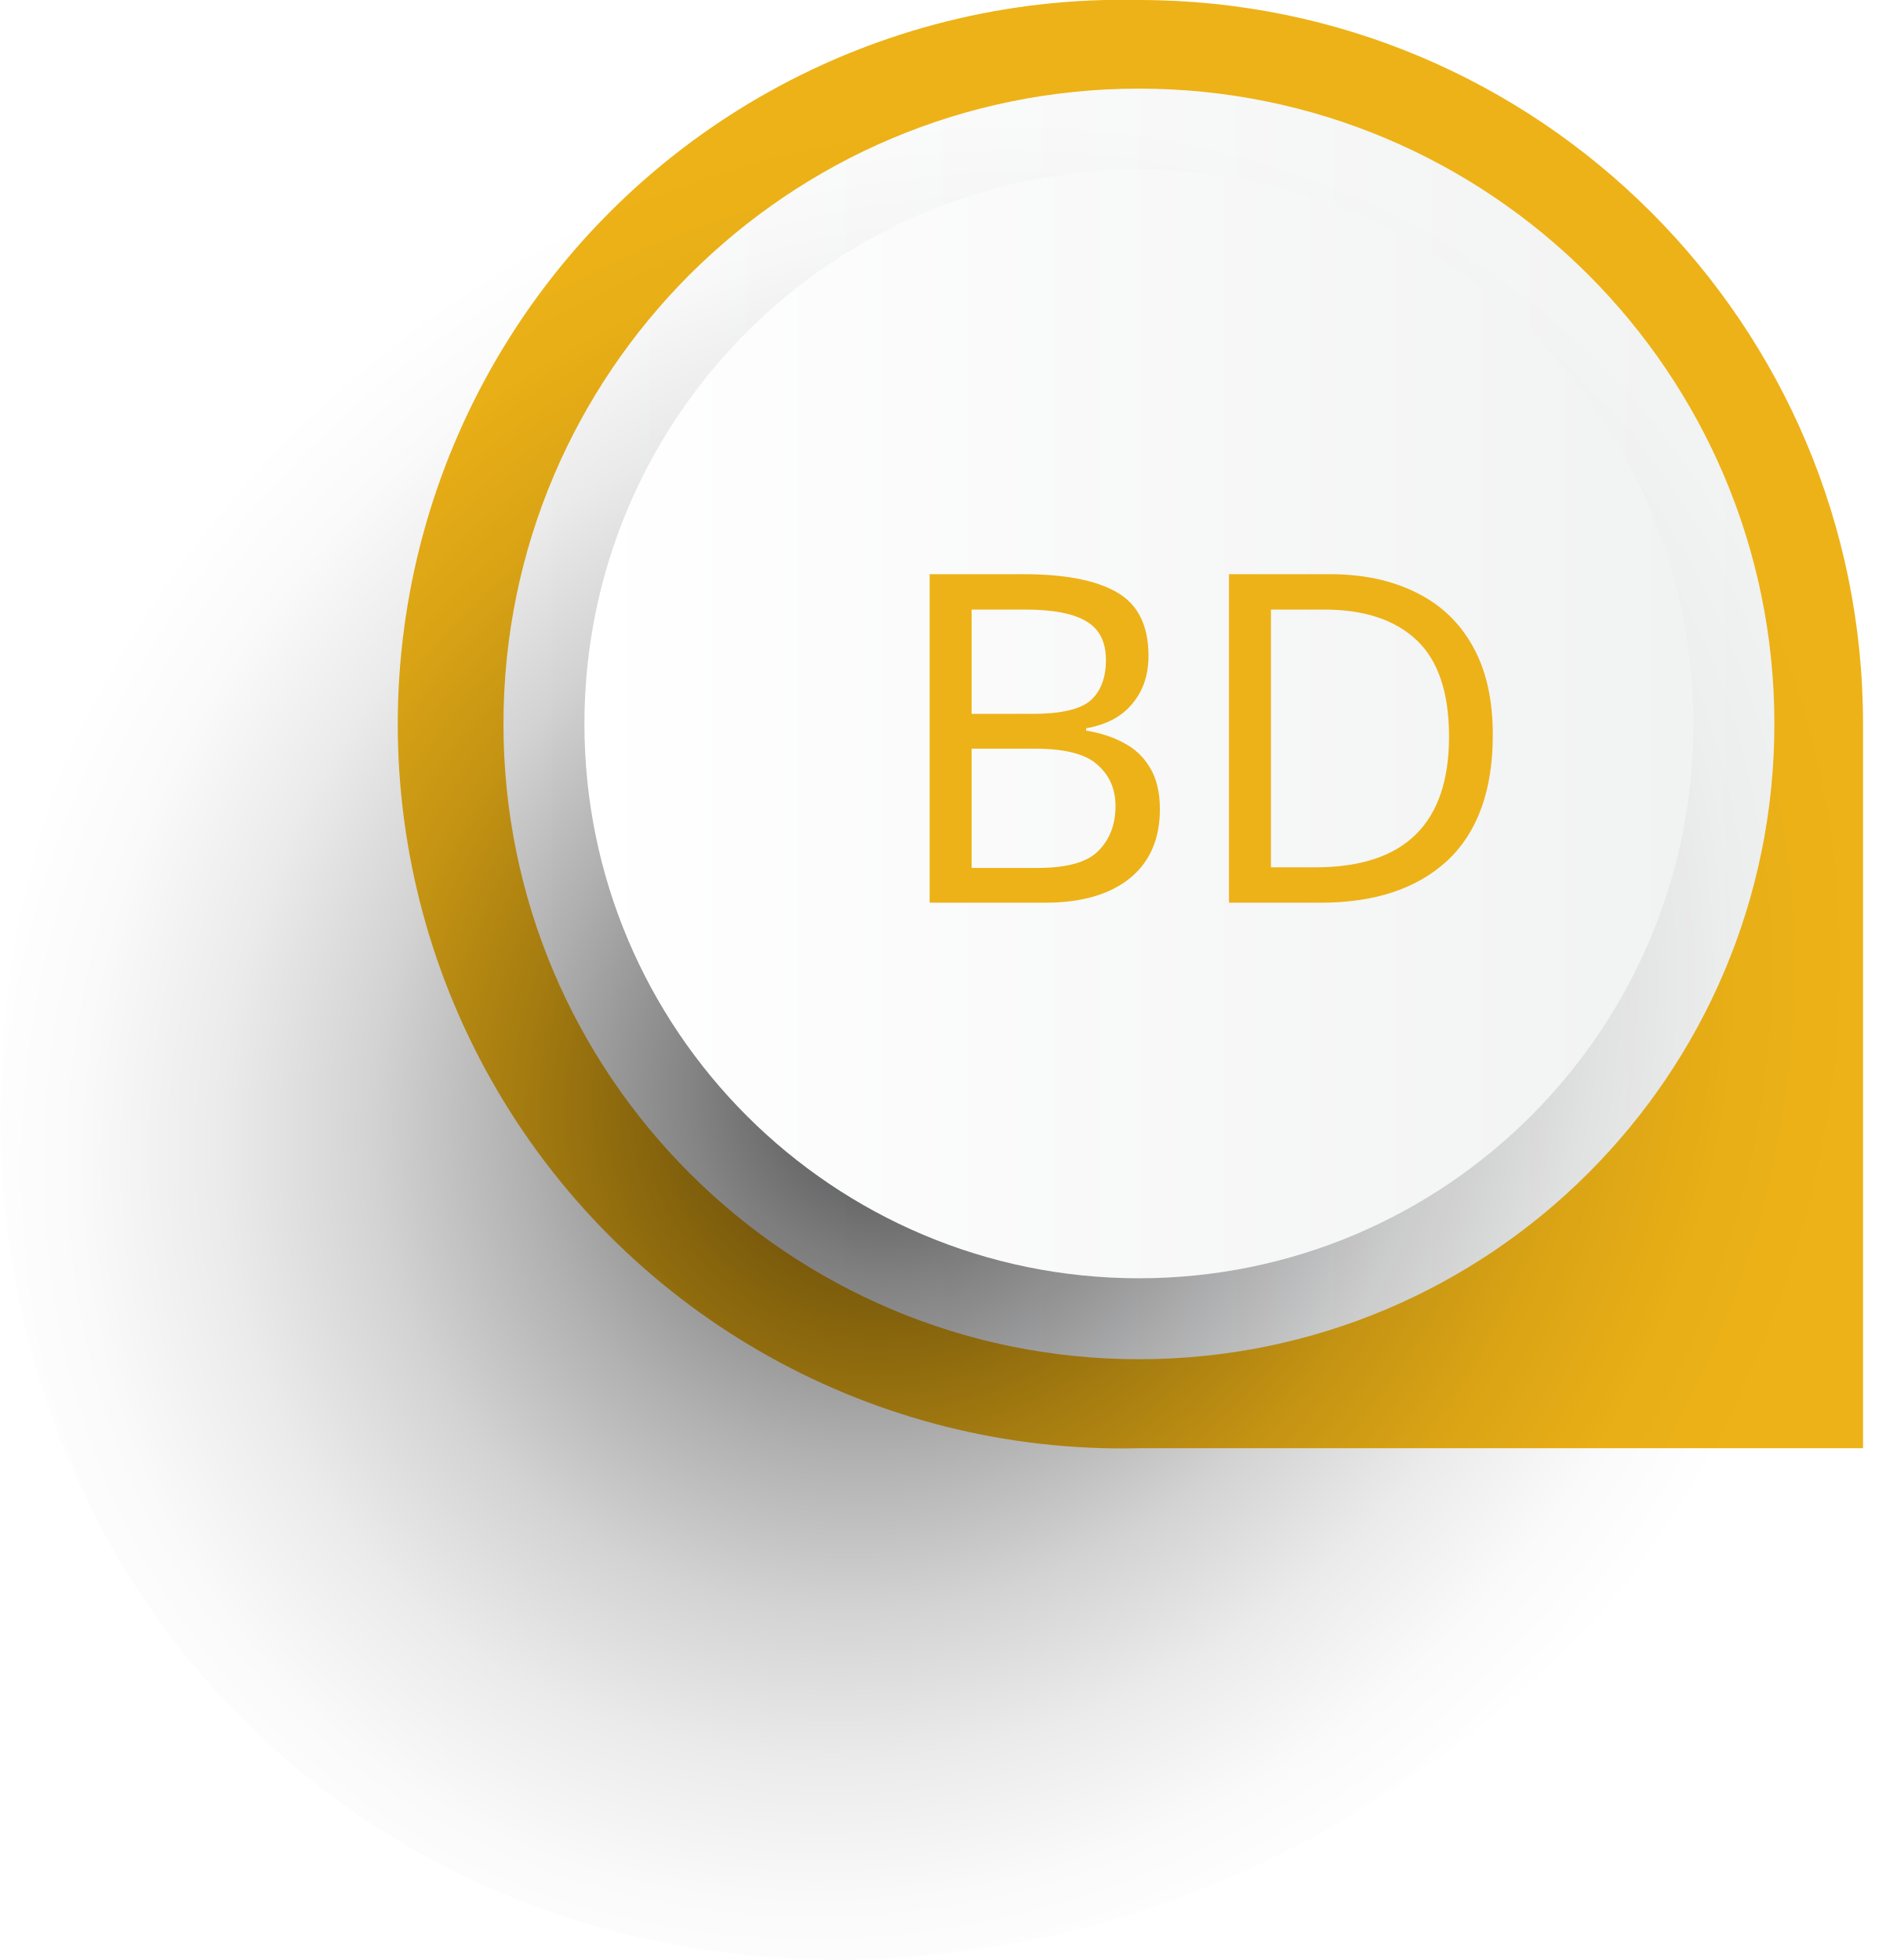
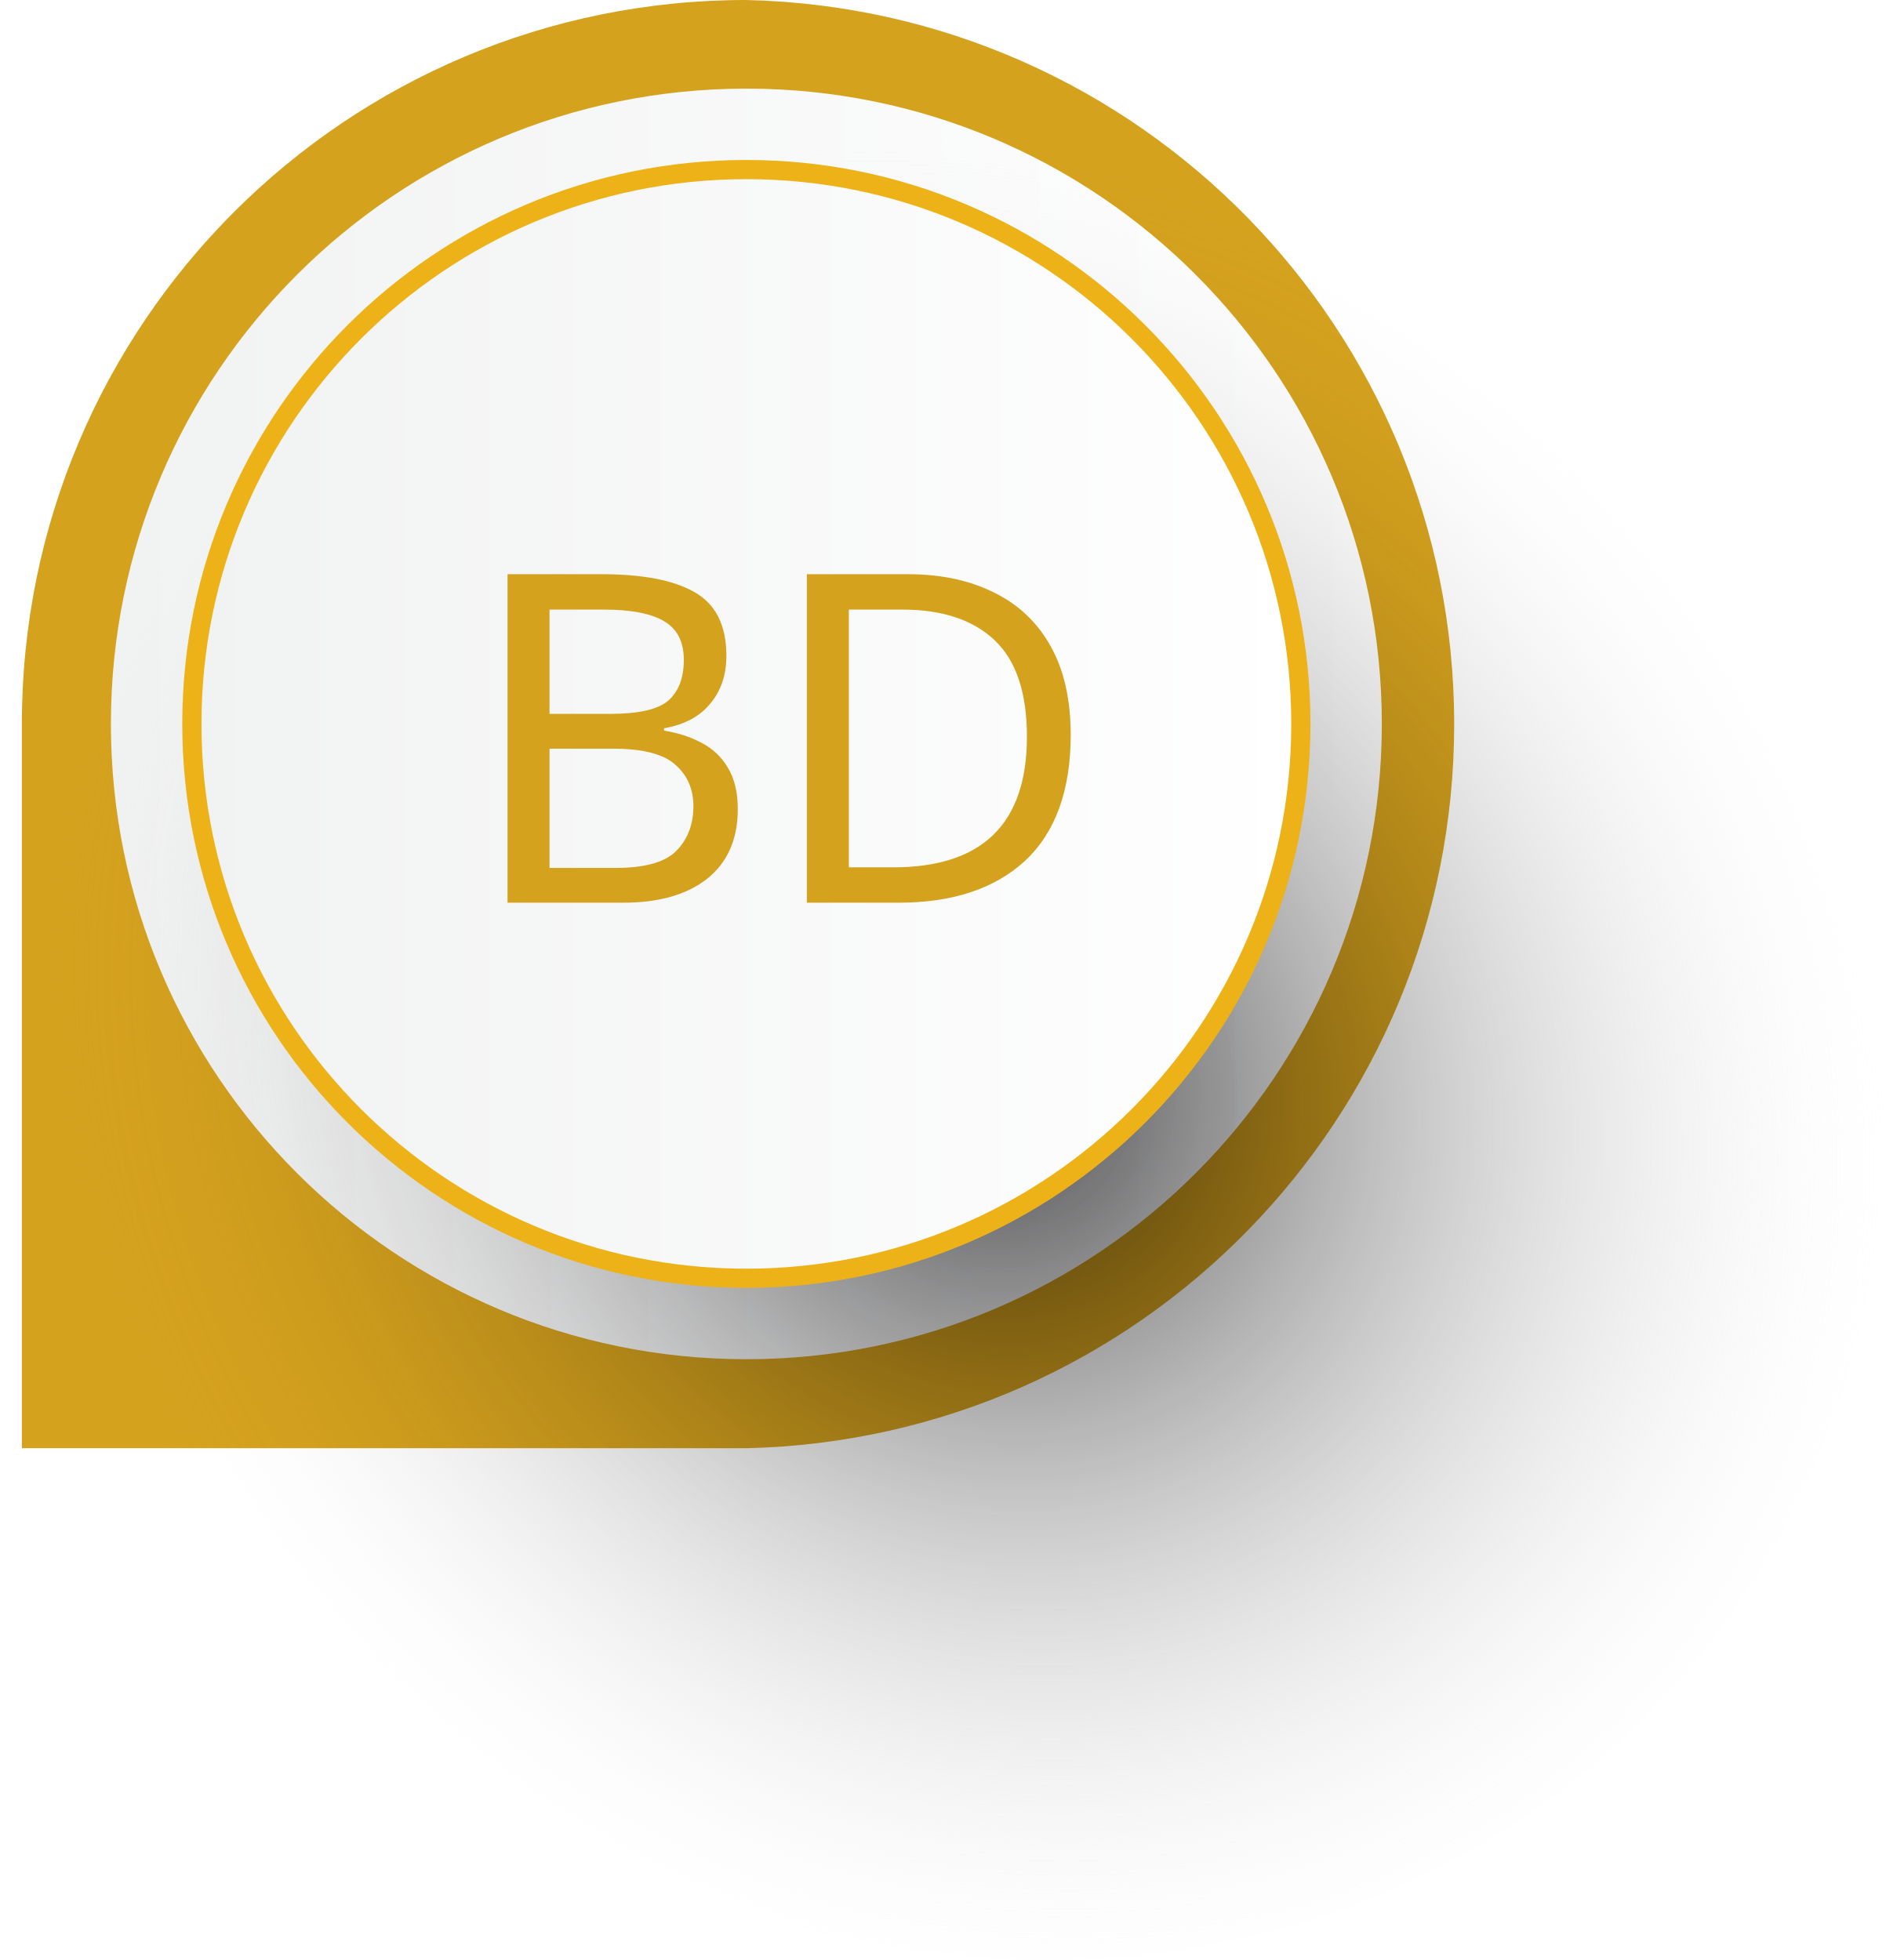
<svg xmlns="http://www.w3.org/2000/svg" xmlns:xlink="http://www.w3.org/1999/xlink" viewBox="0 0 49.13 51.09">
  <defs>
-     <style>.cls-1{isolation:isolate;}.cls-2,.cls-6{fill:#edb217;}.cls-3{fill:url(#linear-gradient);}.cls-4{mix-blend-mode:multiply;fill:url(#radial-gradient);}.cls-5{fill:url(#linear-gradient-2);}.cls-6{font-size:12px;font-family:AdobeGothicStd-Bold-KSCpc-EUC-H, Adobe Gothic Std;}</style>
-     <linearGradient id="linear-gradient" x1="13.12" y1="18.87" x2="46.23" y2="18.87" gradientUnits="userSpaceOnUse">
+     <style>.cls-1{isolation:isolate;}.cls-2,.cls-6{fill:#d5a21e;}.cls-3{fill:url(#linear-gradient);}.cls-4{mix-blend-mode:multiply;fill:url(#무제_그라디언트_116);}.cls-5{stroke:#edb217;stroke-miterlimit:10;stroke-width:0.5px;fill:url(#linear-gradient-2);}.cls-6{font-size:12px;font-family:AdobeGothicStd-Bold-KSCpc-EUC-H, Adobe Gothic Std;}</style>
+     <linearGradient id="linear-gradient" x1="-8.88" y1="18.87" x2="24.23" y2="18.87" gradientTransform="matrix(-1, 0, 0, 1, 27.13, 0)" gradientUnits="userSpaceOnUse">
      <stop offset="0" stop-color="#fff" />
      <stop offset="1" stop-color="#f1f2f2" />
    </linearGradient>
-     <radialGradient id="radial-gradient" cx="-1078.98" cy="1139.95" r="23.04" gradientTransform="matrix(0, 1.01, -1.13, 0, 1310.97, 1116.44)" gradientUnits="userSpaceOnUse">
+     <radialGradient id="무제_그라디언트_116" cx="-1098" cy="1146.54" r="23.04" gradientTransform="matrix(-1.01, 0, 0, 1.13, -1084.81, -1267.55)" gradientUnits="userSpaceOnUse">
      <stop offset="0" stop-color="#414042" />
-       <stop offset="0.05" stop-color="#515152" />
-       <stop offset="0.23" stop-color="#868586" />
-       <stop offset="0.41" stop-color="#b1b1b2" />
-       <stop offset="0.57" stop-color="#d3d3d3" />
-       <stop offset="0.73" stop-color="#ebebeb" />
-       <stop offset="0.88" stop-color="#fafafa" />
-       <stop offset="1" stop-color="#fff" />
+       <stop offset="1" stop-color="#fff" stop-opacity="0" />
    </radialGradient>
-     <linearGradient id="linear-gradient-2" x1="15.23" y1="18.87" x2="44.13" y2="18.87" xlink:href="#linear-gradient" />
+     <linearGradient id="linear-gradient-2" x1="-6.77" y1="18.87" x2="22.13" y2="18.87" xlink:href="#linear-gradient" />
  </defs>
  <g class="cls-1">
    <g id="레이어_2" data-name="레이어 2">
      <g id="레이어_1-2" data-name="레이어 1">
-         <path class="cls-2" d="M29.68,0a18.88,18.88,0,1,0,0,37.75H48.55V18.87A18.87,18.87,0,0,0,29.68,0Z" />
-         <circle class="cls-3" cx="29.68" cy="18.87" r="16.56" />
-         <ellipse class="cls-4" cx="24.56" cy="26.29" rx="26" ry="23.28" transform="translate(-11.41 26.61) rotate(-47.46)" />
-         <circle class="cls-5" cx="29.68" cy="18.87" r="14.45" />
-         <text class="cls-6" transform="translate(23.07 23.53)">BD</text>
+         <path class="cls-2" d="M19.45,0a18.88,18.88,0,0,1,0,37.75H.57V18.87A18.87,18.87,0,0,1,19.45,0Z" />
+         <circle class="cls-3" cx="19.45" cy="18.87" r="16.56" />
+         <ellipse class="cls-4" cx="24.56" cy="26.29" rx="23.28" ry="26" transform="translate(-11.31 23.53) rotate(-42.54)" />
+         <circle class="cls-5" cx="19.45" cy="18.87" r="14.45" />
+         <text class="cls-6" transform="translate(12.07 23.53)">BD</text>
      </g>
    </g>
  </g>
</svg>
